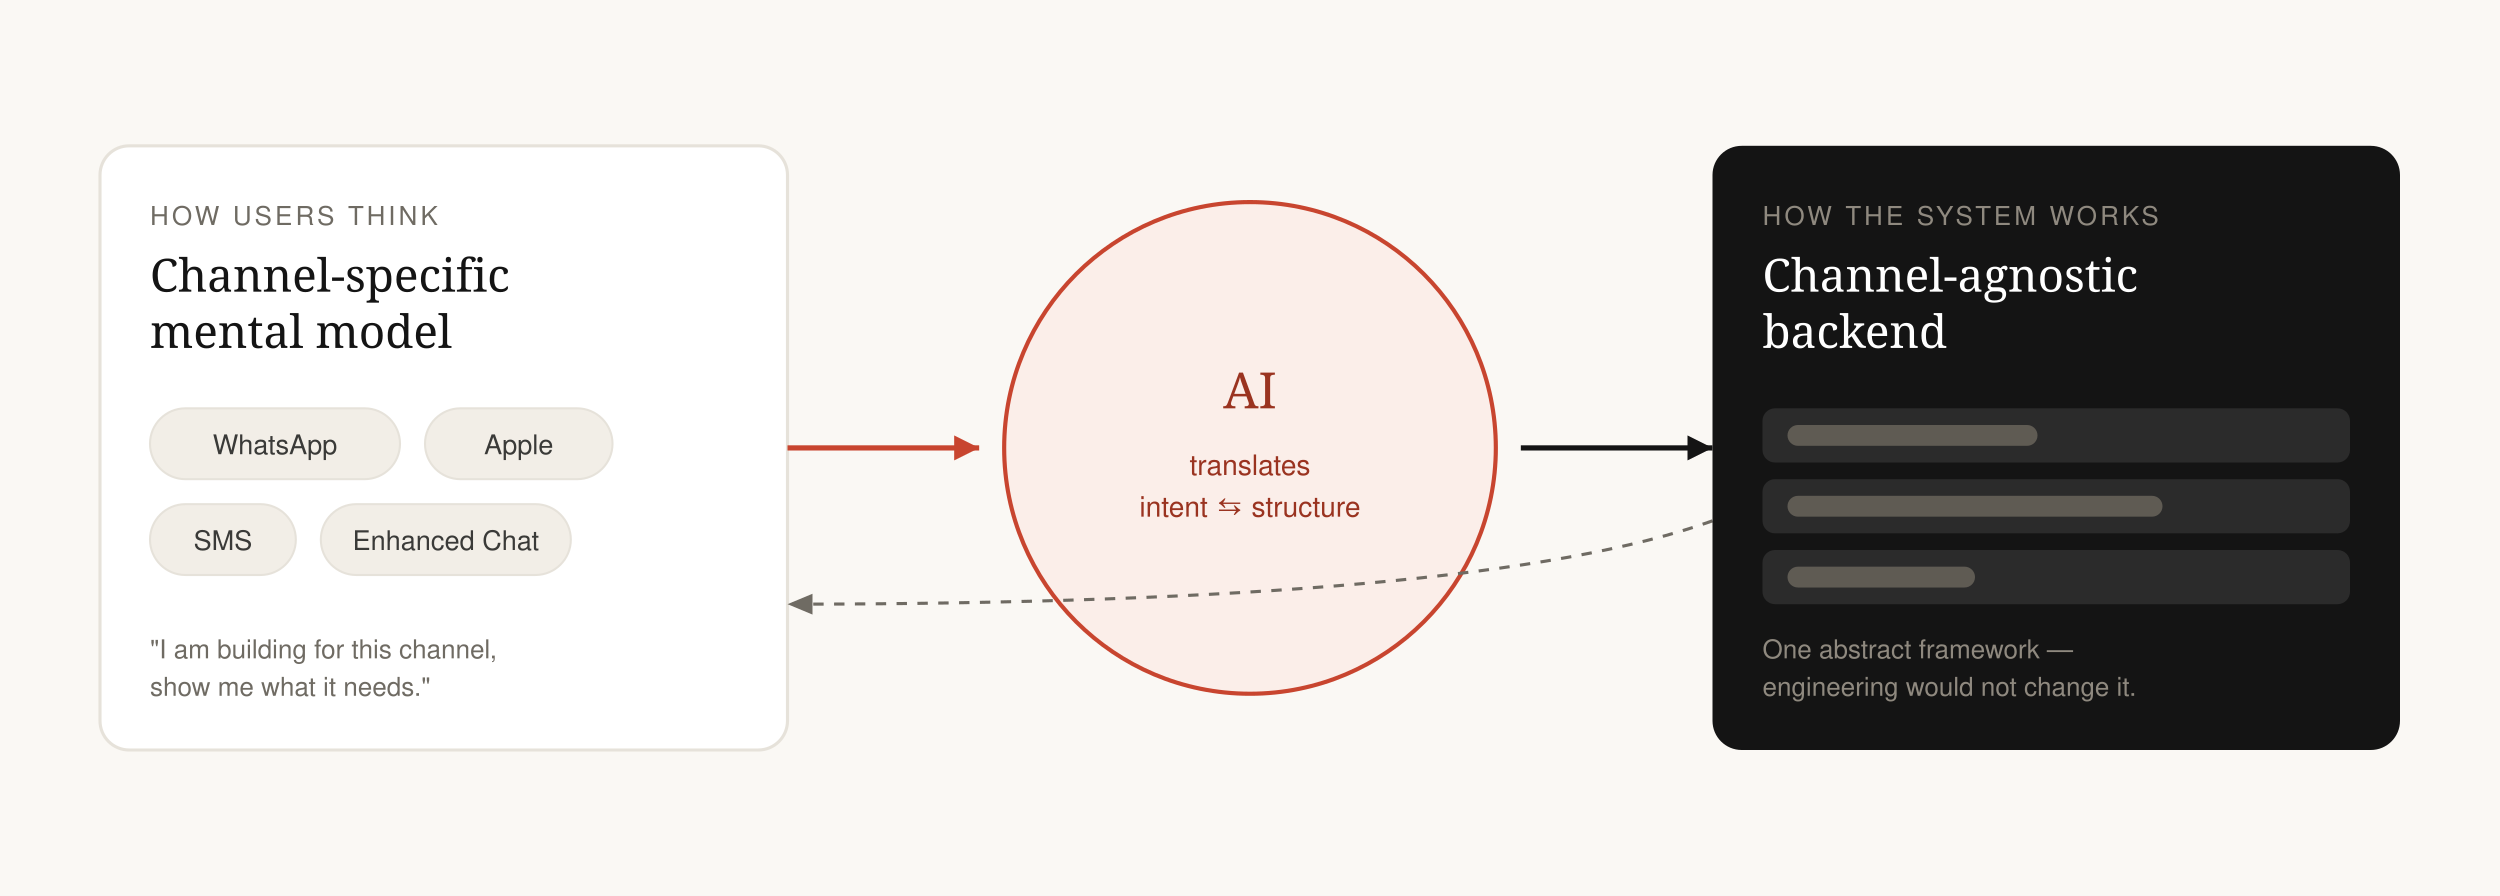
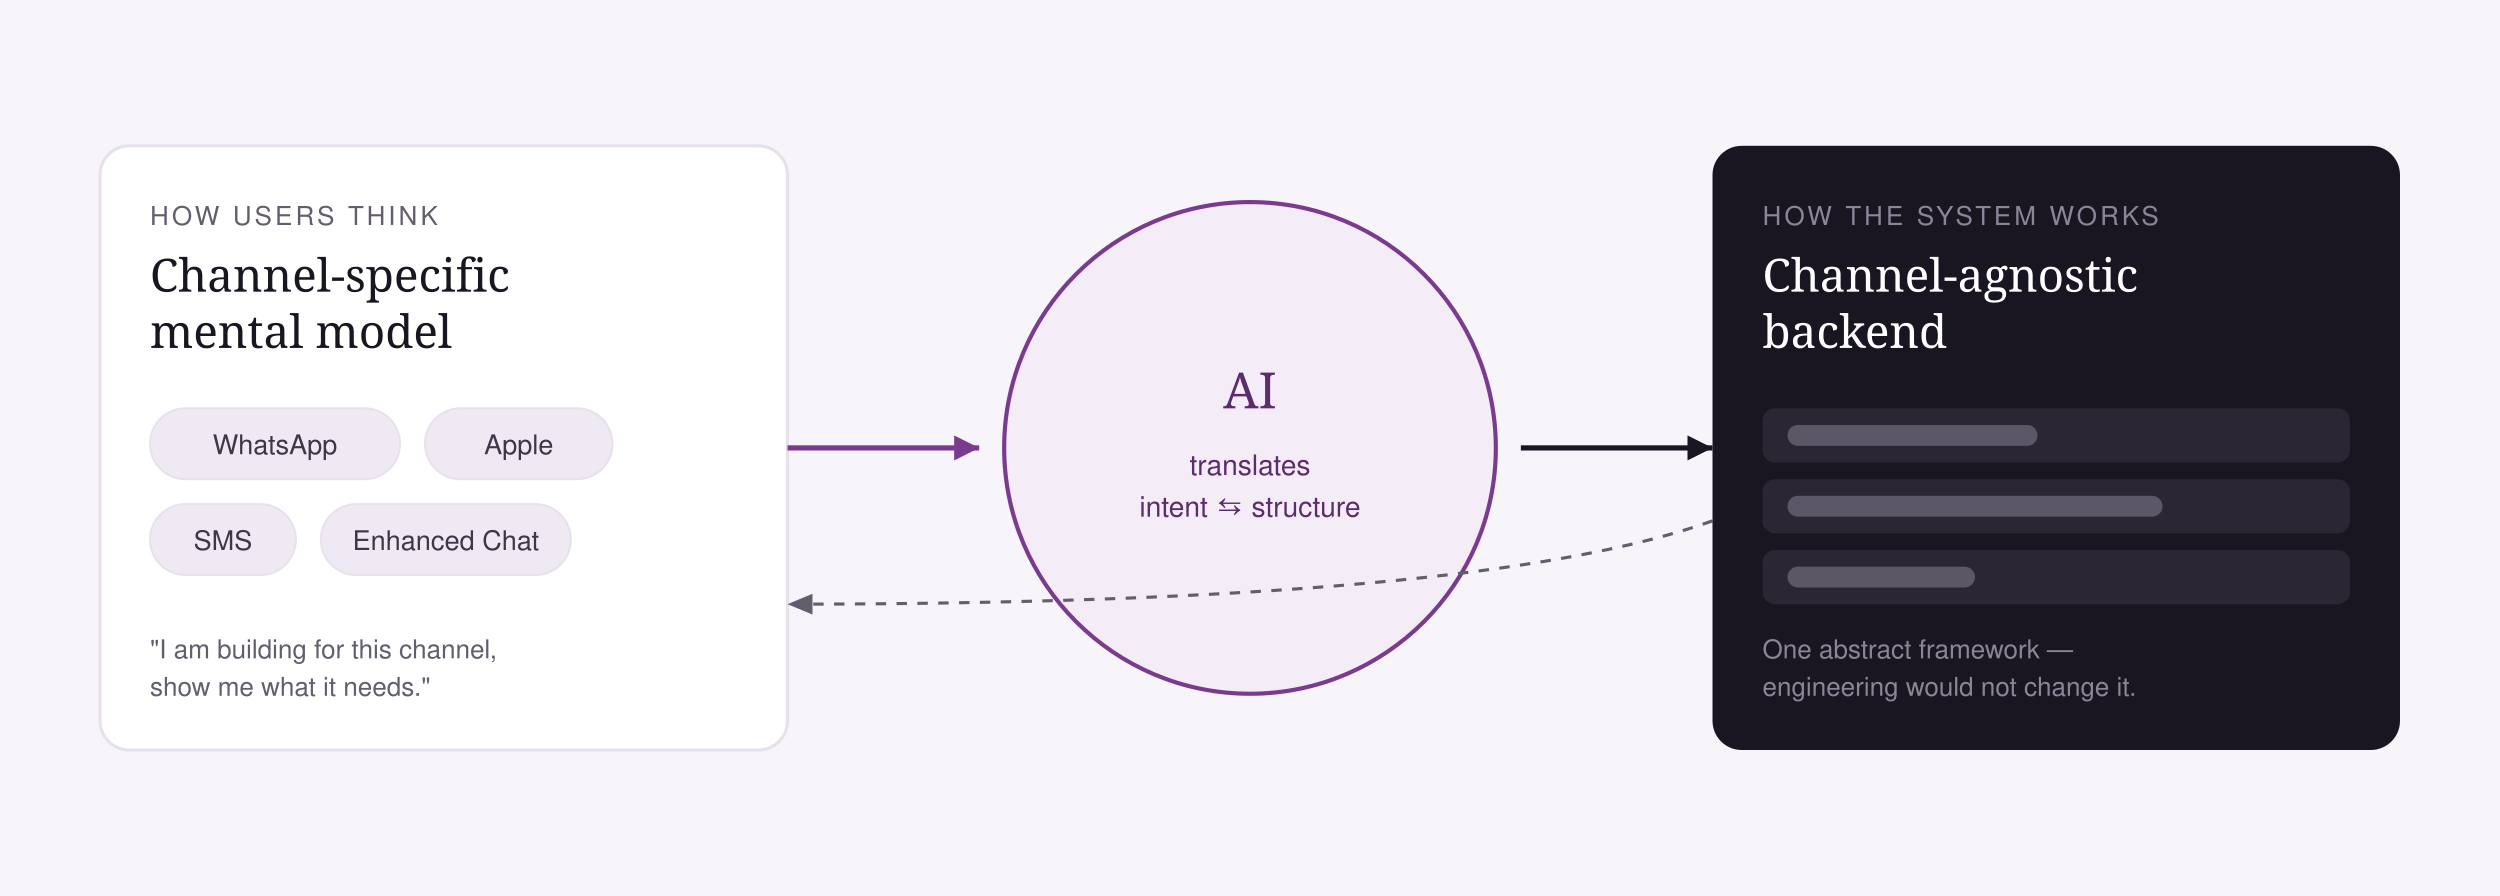
<svg xmlns="http://www.w3.org/2000/svg" width="1200" height="430" viewBox="0 0 1200 430" role="img" aria-label="AI translates between the user's channel-specific mental model and the channel-agnostic backend.">
-   <rect width="1200" height="430" fill="#faf8f4" />
-   <rect x="48" y="70" width="330" height="290" rx="14" fill="#ffffff" stroke="#e6e2da" stroke-width="1.5" />
-   <text x="72" y="108" font-family="Helvetica, Arial, sans-serif" font-size="12.5" letter-spacing="1.5" fill="#6f6b63">HOW USERS THINK</text>
-   <text x="72" y="140" font-family="Georgia, serif" font-size="22" fill="#141414">Channel-specific</text>
-   <text x="72" y="167" font-family="Georgia, serif" font-size="22" fill="#141414">mental model</text>
-   <rect x="72" y="196" width="120" height="34" rx="17" fill="#f2eee7" stroke="#e6e2da" />
-   <text x="132" y="218" font-family="Helvetica, Arial, sans-serif" font-size="13" fill="#3a3a38" text-anchor="middle">WhatsApp</text>
-   <rect x="204" y="196" width="90" height="34" rx="17" fill="#f2eee7" stroke="#e6e2da" />
-   <text x="249" y="218" font-family="Helvetica, Arial, sans-serif" font-size="13" fill="#3a3a38" text-anchor="middle">Apple</text>
-   <rect x="72" y="242" width="70" height="34" rx="17" fill="#f2eee7" stroke="#e6e2da" />
-   <text x="107" y="264" font-family="Helvetica, Arial, sans-serif" font-size="13" fill="#3a3a38" text-anchor="middle">SMS</text>
-   <rect x="154" y="242" width="120" height="34" rx="17" fill="#f2eee7" stroke="#e6e2da" />
-   <text x="214" y="264" font-family="Helvetica, Arial, sans-serif" font-size="13" fill="#3a3a38" text-anchor="middle">Enhanced Chat</text>
-   <text x="72" y="316" font-family="Helvetica, Arial, sans-serif" font-size="12.5" fill="#6f6b63">"I am building for this channel,</text>
-   <text x="72" y="334" font-family="Helvetica, Arial, sans-serif" font-size="12.5" fill="#6f6b63">show me what it needs."</text>
-   <line x1="378" y1="215" x2="470" y2="215" stroke="#c8452f" stroke-width="2.5" />
-   <path d="M470 215 l-12 -6 v12 z" fill="#c8452f" />
-   <circle cx="600" cy="215" r="118" fill="#fbeee9" stroke="#c8452f" stroke-width="2" />
-   <circle cx="600" cy="215" r="118" fill="none" stroke="#c8452f" stroke-width="1" stroke-dasharray="3 6" opacity="0.6" />
-   <text x="600" y="196" font-family="Georgia, serif" font-size="24" fill="#9a3320" text-anchor="middle">AI</text>
-   <text x="600" y="228" font-family="Helvetica, Arial, sans-serif" font-size="13.5" fill="#9a3320" text-anchor="middle">translates</text>
-   <text x="600" y="248" font-family="Helvetica, Arial, sans-serif" font-size="13.5" fill="#9a3320" text-anchor="middle">intent ⇆ structure</text>
-   <line x1="730" y1="215" x2="822" y2="215" stroke="#141414" stroke-width="2.5" />
-   <path d="M822 215 l-12 -6 v12 z" fill="#141414" />
-   <path d="M822 250 q-111 40 -444 40" fill="none" stroke="#6f6b63" stroke-width="1.5" stroke-dasharray="5 5" />
-   <path d="M378 290 l12 -5 v10 z" fill="#6f6b63" />
-   <rect x="822" y="70" width="330" height="290" rx="14" fill="#141414" />
-   <text x="846" y="108" font-family="Helvetica, Arial, sans-serif" font-size="12.5" letter-spacing="1.5" fill="#8f897f">HOW THE SYSTEM WORKS</text>
+   <rect width="1200" height="430" fill="#f7f4fa" />
+   <rect x="48" y="70" width="330" height="290" rx="14" fill="#ffffff" stroke="#e7e1ec" stroke-width="1.5" />
+   <text x="72" y="108" font-family="Helvetica, Arial, sans-serif" font-size="12.5" letter-spacing="1.5" fill="#635d6c">HOW USERS THINK</text>
+   <text x="72" y="140" font-family="Georgia, serif" font-size="22" fill="#191621">Channel-specific</text>
+   <text x="72" y="167" font-family="Georgia, serif" font-size="22" fill="#191621">mental model</text>
+   <rect x="72" y="196" width="120" height="34" rx="17" fill="#efe9f4" stroke="#e7e1ec" />
+   <text x="132" y="218" font-family="Helvetica, Arial, sans-serif" font-size="13" fill="#3d3747" text-anchor="middle">WhatsApp</text>
+   <rect x="204" y="196" width="90" height="34" rx="17" fill="#efe9f4" stroke="#e7e1ec" />
+   <text x="249" y="218" font-family="Helvetica, Arial, sans-serif" font-size="13" fill="#3d3747" text-anchor="middle">Apple</text>
+   <rect x="72" y="242" width="70" height="34" rx="17" fill="#efe9f4" stroke="#e7e1ec" />
+   <text x="107" y="264" font-family="Helvetica, Arial, sans-serif" font-size="13" fill="#3d3747" text-anchor="middle">SMS</text>
+   <rect x="154" y="242" width="120" height="34" rx="17" fill="#efe9f4" stroke="#e7e1ec" />
+   <text x="214" y="264" font-family="Helvetica, Arial, sans-serif" font-size="13" fill="#3d3747" text-anchor="middle">Enhanced Chat</text>
+   <text x="72" y="316" font-family="Helvetica, Arial, sans-serif" font-size="12.5" fill="#635d6c">"I am building for this channel,</text>
+   <text x="72" y="334" font-family="Helvetica, Arial, sans-serif" font-size="12.5" fill="#635d6c">show me what it needs."</text>
+   <line x1="378" y1="215" x2="470" y2="215" stroke="#7a3b8f" stroke-width="2.5" />
+   <path d="M470 215 l-12 -6 v12 z" fill="#7a3b8f" />
+   <circle cx="600" cy="215" r="118" fill="#f4edf8" stroke="#7a3b8f" stroke-width="2" />
+   <circle cx="600" cy="215" r="118" fill="none" stroke="#7a3b8f" stroke-width="1" stroke-dasharray="3 6" opacity="0.6" />
+   <text x="600" y="196" font-family="Georgia, serif" font-size="24" fill="#5c2c6c" text-anchor="middle">AI</text>
+   <text x="600" y="228" font-family="Helvetica, Arial, sans-serif" font-size="13.5" fill="#5c2c6c" text-anchor="middle">translates</text>
+   <text x="600" y="248" font-family="Helvetica, Arial, sans-serif" font-size="13.5" fill="#5c2c6c" text-anchor="middle">intent ⇆ structure</text>
+   <line x1="730" y1="215" x2="822" y2="215" stroke="#191621" stroke-width="2.5" />
+   <path d="M822 215 l-12 -6 v12 z" fill="#191621" />
+   <path d="M822 250 q-111 40 -444 40" fill="none" stroke="#635d6c" stroke-width="1.5" stroke-dasharray="5 5" />
+   <path d="M378 290 l12 -5 v10 z" fill="#635d6c" />
+   <rect x="822" y="70" width="330" height="290" rx="14" fill="#191621" />
+   <text x="846" y="108" font-family="Helvetica, Arial, sans-serif" font-size="12.5" letter-spacing="1.5" fill="#8b8598">HOW THE SYSTEM WORKS</text>
  <text x="846" y="140" font-family="Georgia, serif" font-size="22" fill="#ffffff">Channel-agnostic</text>
  <text x="846" y="167" font-family="Georgia, serif" font-size="22" fill="#ffffff">backend</text>
-   <rect x="846" y="196" width="282" height="26" rx="6" fill="#2b2b2b" />
-   <rect x="858" y="204" width="120" height="10" rx="5" fill="#5f5b53" />
-   <rect x="846" y="230" width="282" height="26" rx="6" fill="#2b2b2b" />
-   <rect x="858" y="238" width="180" height="10" rx="5" fill="#5f5b53" />
-   <rect x="846" y="264" width="282" height="26" rx="6" fill="#2b2b2b" />
-   <rect x="858" y="272" width="90" height="10" rx="5" fill="#5f5b53" />
-   <text x="846" y="316" font-family="Helvetica, Arial, sans-serif" font-size="12.5" fill="#8f897f">One abstract framework —</text>
-   <text x="846" y="334" font-family="Helvetica, Arial, sans-serif" font-size="12.5" fill="#8f897f">engineering would not change it.</text>
+   <rect x="846" y="196" width="282" height="26" rx="6" fill="#2a2633" />
+   <rect x="858" y="204" width="120" height="10" rx="5" fill="#5c5766" />
+   <rect x="846" y="230" width="282" height="26" rx="6" fill="#2a2633" />
+   <rect x="858" y="238" width="180" height="10" rx="5" fill="#5c5766" />
+   <rect x="846" y="264" width="282" height="26" rx="6" fill="#2a2633" />
+   <rect x="858" y="272" width="90" height="10" rx="5" fill="#5c5766" />
+   <text x="846" y="316" font-family="Helvetica, Arial, sans-serif" font-size="12.5" fill="#8b8598">One abstract framework —</text>
+   <text x="846" y="334" font-family="Helvetica, Arial, sans-serif" font-size="12.5" fill="#8b8598">engineering would not change it.</text>
</svg>
